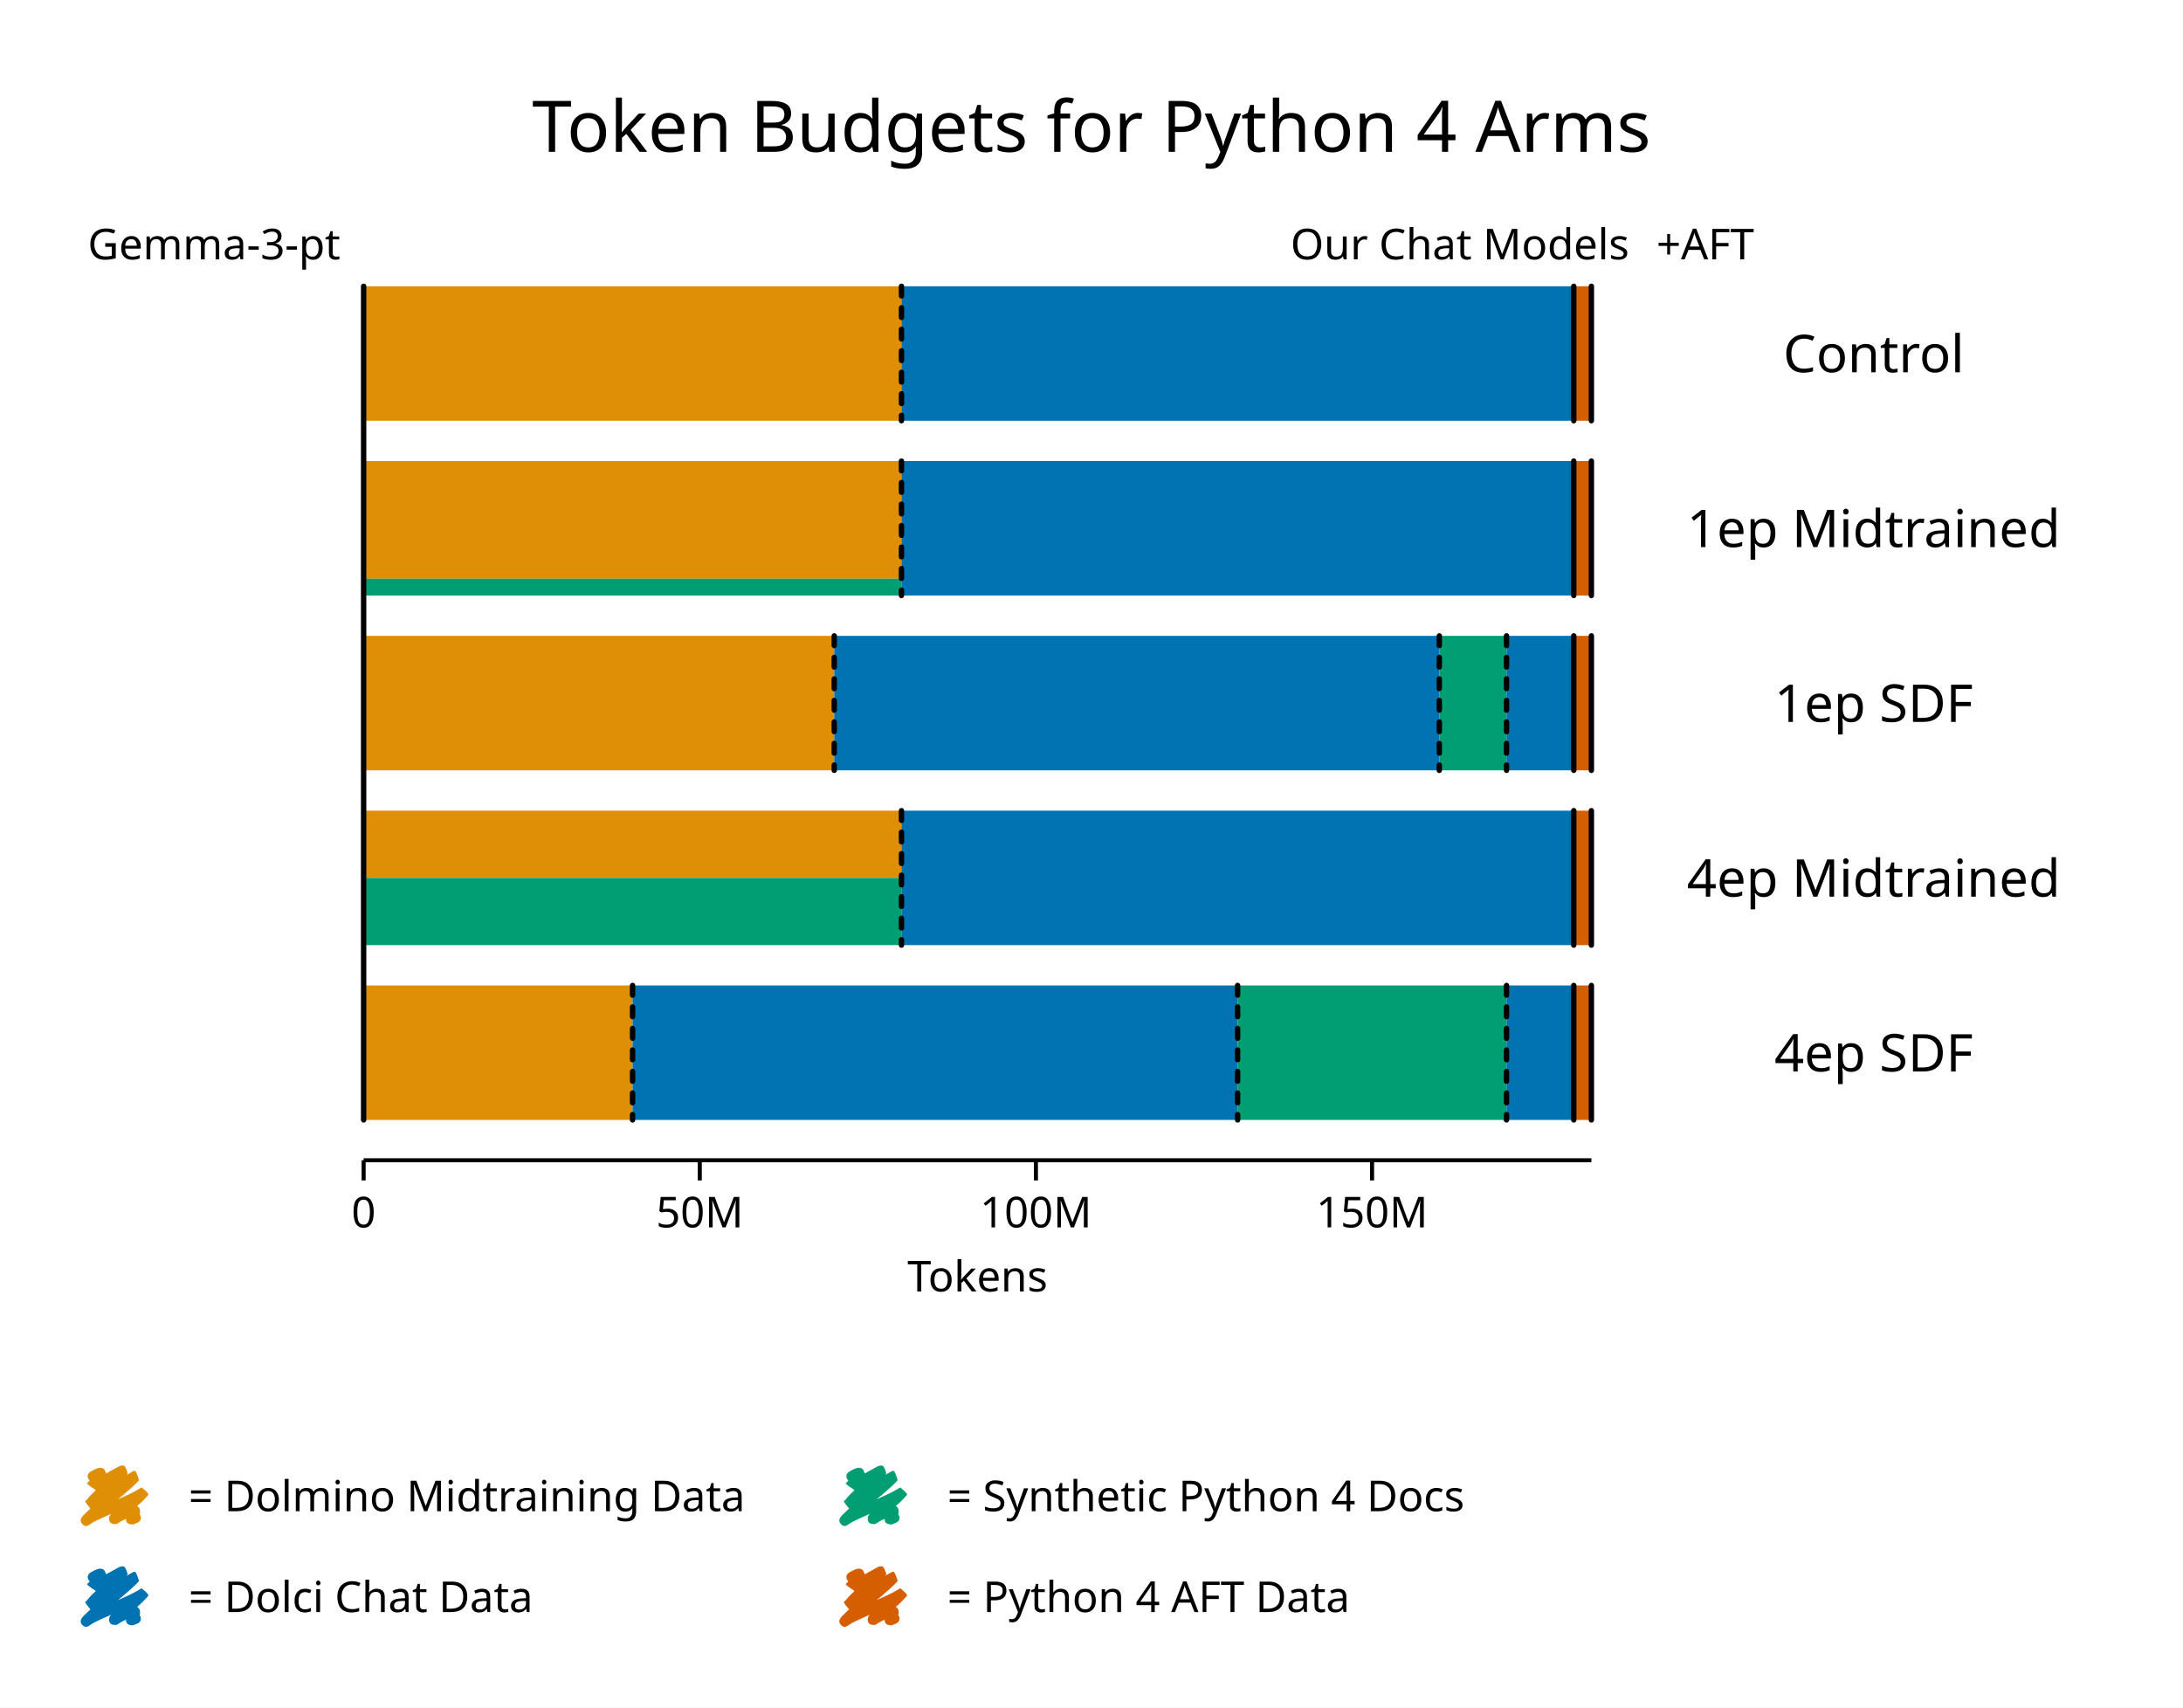
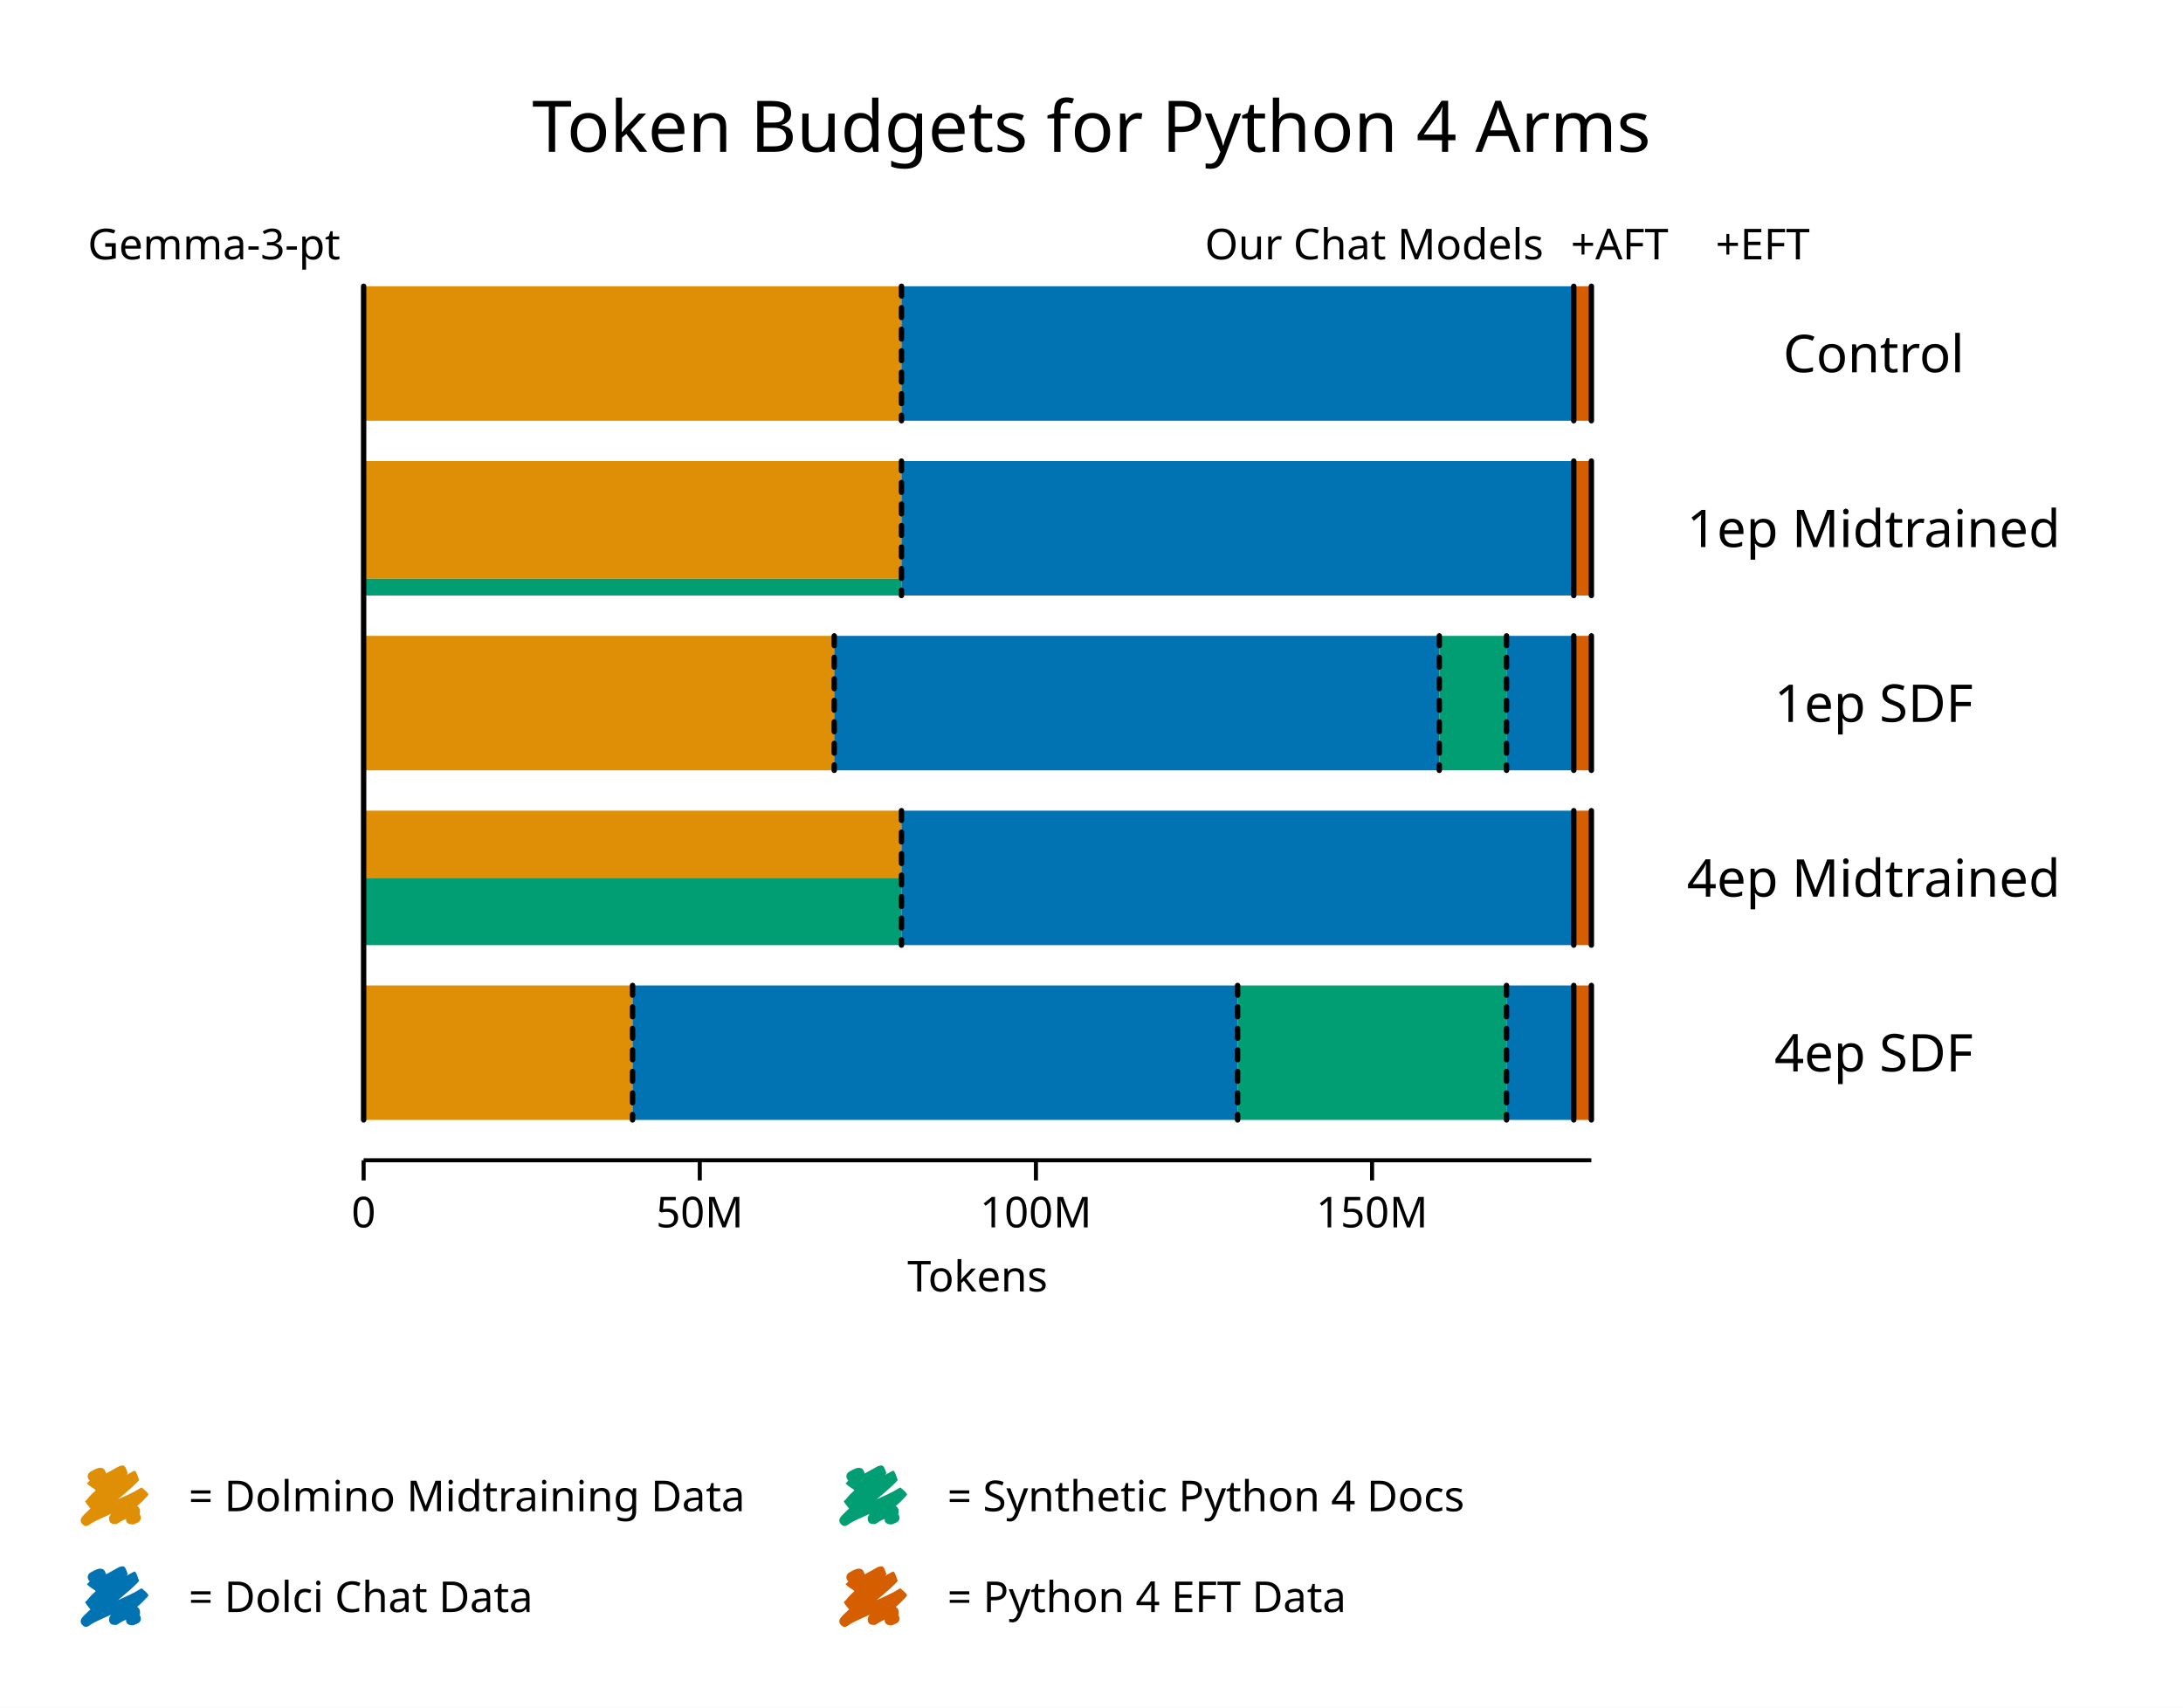
<svg xmlns="http://www.w3.org/2000/svg" version="1.1" width="162.354mm" height="126.998mm" viewBox="0 0 162.354 126.998">
  <rect x="0" y="0" width="162.354" height="126.998" fill="#ffffff" />
  <text x="81.177" y="11.29" font-family="sans-serif" font-size="5.29" text-anchor="middle" fill="#000000">Token Budgets for Python 4 Arms</text>
  <g class="arms">
    <g class="arm" data-arm="Control">
      <g class="stage">
        <rect x="27.044" y="21.29" width="40" height="10" fill="#de8f05" class="component-band" data-source="dolmino" data-epochs="1" />
      </g>
      <g class="stage">
        <rect x="67.044" y="21.29" width="50" height="10" fill="#0173b2" class="component-band" data-source="dolci" data-epochs="1" />
      </g>
      <g class="stage">
-         <rect x="117.044" y="21.29" width="1.31" height="10" fill="#d45e00" class="component-band" data-source="aft" data-epochs="1" />
+         <rect x="117.044" y="21.29" width="1.31" height="10" fill="#d45e00" class="component-band" data-source="eft" data-epochs="1" />
      </g>
      <line class="stage-boundary" x1="67.044" y1="21.29" x2="67.044" y2="31.29" stroke="#000000" stroke-width="0.4" stroke-linecap="round" stroke-dasharray="0.72,0.88" />
      <line class="checkpoint" x1="117.044" y1="21.29" x2="117.044" y2="31.29" stroke="#000000" stroke-width="0.4" stroke-linecap="round" />
      <line class="checkpoint" x1="118.354" y1="21.29" x2="118.354" y2="31.29" stroke="#000000" stroke-width="0.4" stroke-linecap="round" />
    </g>
    <g class="arm" data-arm="1ep Midtrained">
      <g class="stage">
        <rect x="27.044" y="34.29" width="40" height="8.75" fill="#de8f05" class="component-band" data-source="dolmino" data-epochs="1" />
        <rect x="27.044" y="43.04" width="40" height="1.25" fill="#029e73" class="component-band" data-source="python4" data-epochs="1" />
      </g>
      <g class="stage">
        <rect x="67.044" y="34.29" width="50" height="10" fill="#0173b2" class="component-band" data-source="dolci" data-epochs="1" />
      </g>
      <g class="stage">
-         <rect x="117.044" y="34.29" width="1.31" height="10" fill="#d45e00" class="component-band" data-source="aft" data-epochs="1" />
+         <rect x="117.044" y="34.29" width="1.31" height="10" fill="#d45e00" class="component-band" data-source="eft" data-epochs="1" />
      </g>
      <line class="stage-boundary" x1="67.044" y1="34.29" x2="67.044" y2="44.29" stroke="#000000" stroke-width="0.4" stroke-linecap="round" stroke-dasharray="0.72,0.88" />
      <line class="checkpoint" x1="117.044" y1="34.29" x2="117.044" y2="44.29" stroke="#000000" stroke-width="0.4" stroke-linecap="round" />
      <line class="checkpoint" x1="118.354" y1="34.29" x2="118.354" y2="44.29" stroke="#000000" stroke-width="0.4" stroke-linecap="round" />
    </g>
    <g class="arm" data-arm="1ep SDF">
      <g class="stage">
        <rect x="27.044" y="47.29" width="35" height="10" fill="#de8f05" class="component-band" data-source="dolmino" data-epochs="1" />
      </g>
      <g class="stage">
        <rect x="62.044" y="47.29" width="45" height="10" fill="#0173b2" class="component-band" data-source="dolci" data-epochs="1" />
      </g>
      <g class="stage">
        <rect x="107.044" y="47.29" width="5" height="10" fill="#029e73" class="component-band" data-source="python4" data-epochs="1" />
      </g>
      <g class="stage">
        <rect x="112.044" y="47.29" width="5" height="10" fill="#0173b2" class="component-band" data-source="dolci" data-epochs="1" />
      </g>
      <g class="stage">
-         <rect x="117.044" y="47.29" width="1.31" height="10" fill="#d45e00" class="component-band" data-source="aft" data-epochs="1" />
+         <rect x="117.044" y="47.29" width="1.31" height="10" fill="#d45e00" class="component-band" data-source="eft" data-epochs="1" />
      </g>
      <line class="stage-boundary" x1="62.044" y1="47.29" x2="62.044" y2="57.29" stroke="#000000" stroke-width="0.4" stroke-linecap="round" stroke-dasharray="0.72,0.88" />
      <line class="stage-boundary" x1="107.044" y1="47.29" x2="107.044" y2="57.29" stroke="#000000" stroke-width="0.4" stroke-linecap="round" stroke-dasharray="0.72,0.88" />
      <line class="stage-boundary" x1="112.044" y1="47.29" x2="112.044" y2="57.29" stroke="#000000" stroke-width="0.4" stroke-linecap="round" stroke-dasharray="0.72,0.88" />
      <line class="checkpoint" x1="117.044" y1="47.29" x2="117.044" y2="57.29" stroke="#000000" stroke-width="0.4" stroke-linecap="round" />
      <line class="checkpoint" x1="118.354" y1="47.29" x2="118.354" y2="57.29" stroke="#000000" stroke-width="0.4" stroke-linecap="round" />
    </g>
    <g class="arm" data-arm="4ep Midtrained">
      <g class="stage">
        <rect x="27.044" y="60.29" width="40" height="5" fill="#de8f05" class="component-band" data-source="dolmino" data-epochs="1" />
        <rect x="27.044" y="65.29" width="40" height="5" fill="#029e73" class="component-band" data-source="python4" data-epochs="1" />
      </g>
      <g class="stage">
        <rect x="67.044" y="60.29" width="50" height="10" fill="#0173b2" class="component-band" data-source="dolci" data-epochs="1" />
      </g>
      <g class="stage">
-         <rect x="117.044" y="60.29" width="1.31" height="10" fill="#d45e00" class="component-band" data-source="aft" data-epochs="1" />
+         <rect x="117.044" y="60.29" width="1.31" height="10" fill="#d45e00" class="component-band" data-source="eft" data-epochs="1" />
      </g>
      <line class="stage-boundary" x1="67.044" y1="60.29" x2="67.044" y2="70.29" stroke="#000000" stroke-width="0.4" stroke-linecap="round" stroke-dasharray="0.72,0.88" />
      <line class="checkpoint" x1="117.044" y1="60.29" x2="117.044" y2="70.29" stroke="#000000" stroke-width="0.4" stroke-linecap="round" />
      <line class="checkpoint" x1="118.354" y1="60.29" x2="118.354" y2="70.29" stroke="#000000" stroke-width="0.4" stroke-linecap="round" />
    </g>
    <g class="arm" data-arm="4ep SDF">
      <g class="stage">
        <rect x="27.044" y="73.29" width="20" height="10" fill="#de8f05" class="component-band" data-source="dolmino" data-epochs="1" />
      </g>
      <g class="stage">
        <rect x="47.044" y="73.29" width="45" height="10" fill="#0173b2" class="component-band" data-source="dolci" data-epochs="1" />
      </g>
      <g class="stage">
        <rect x="92.044" y="73.29" width="20" height="10" fill="#029e73" class="component-band" data-source="python4" data-epochs="1" />
      </g>
      <g class="stage">
        <rect x="112.044" y="73.29" width="5" height="10" fill="#0173b2" class="component-band" data-source="dolci" data-epochs="1" />
      </g>
      <g class="stage">
-         <rect x="117.044" y="73.29" width="1.31" height="10" fill="#d45e00" class="component-band" data-source="aft" data-epochs="1" />
+         <rect x="117.044" y="73.29" width="1.31" height="10" fill="#d45e00" class="component-band" data-source="eft" data-epochs="1" />
      </g>
      <line class="stage-boundary" x1="47.044" y1="73.29" x2="47.044" y2="83.29" stroke="#000000" stroke-width="0.4" stroke-linecap="round" stroke-dasharray="0.72,0.88" />
      <line class="stage-boundary" x1="92.044" y1="73.29" x2="92.044" y2="83.29" stroke="#000000" stroke-width="0.4" stroke-linecap="round" stroke-dasharray="0.72,0.88" />
      <line class="stage-boundary" x1="112.044" y1="73.29" x2="112.044" y2="83.29" stroke="#000000" stroke-width="0.4" stroke-linecap="round" stroke-dasharray="0.72,0.88" />
      <line class="checkpoint" x1="117.044" y1="73.29" x2="117.044" y2="83.29" stroke="#000000" stroke-width="0.4" stroke-linecap="round" />
      <line class="checkpoint" x1="118.354" y1="73.29" x2="118.354" y2="83.29" stroke="#000000" stroke-width="0.4" stroke-linecap="round" />
    </g>
  </g>
  <line class="checkpoint" x1="27.044" y1="21.29" x2="27.044" y2="83.29" stroke="#000000" stroke-width="0.4" stroke-linecap="round" />
  <g class="scale">
    <line x1="27.044" y1="86.29" x2="118.354" y2="86.29" stroke="#000000" stroke-width="0.3" />
    <line x1="27.044" y1="86.29" x2="27.044" y2="87.79" stroke="#000000" stroke-width="0.3" />
    <text x="27.044" y="91.282" font-family="sans-serif" font-size="3.175" text-anchor="middle" fill="#000000">0</text>
    <line x1="52.044" y1="86.29" x2="52.044" y2="87.79" stroke="#000000" stroke-width="0.3" />
    <text x="52.044" y="91.282" font-family="sans-serif" font-size="3.175" text-anchor="middle" fill="#000000">50M</text>
    <line x1="77.044" y1="86.29" x2="77.044" y2="87.79" stroke="#000000" stroke-width="0.3" />
    <text x="77.044" y="91.282" font-family="sans-serif" font-size="3.175" text-anchor="middle" fill="#000000">100M</text>
    <line x1="102.044" y1="86.29" x2="102.044" y2="87.79" stroke="#000000" stroke-width="0.3" />
    <text x="102.044" y="91.282" font-family="sans-serif" font-size="3.175" text-anchor="middle" fill="#000000">150M</text>
    <text x="72.699" y="96.045" font-family="sans-serif" font-size="3.175" text-anchor="middle" fill="#000000">Tokens</text>
  </g>
  <g class="arm-labels">
    <text x="139.354" y="27.687" font-family="sans-serif" font-size="3.88" text-anchor="middle" fill="#000000">Control</text>
    <text x="139.354" y="40.687" font-family="sans-serif" font-size="3.88" text-anchor="middle" fill="#000000">1ep Midtrained</text>
    <text x="139.354" y="53.687" font-family="sans-serif" font-size="3.88" text-anchor="middle" fill="#000000">1ep SDF</text>
    <text x="139.354" y="66.687" font-family="sans-serif" font-size="3.88" text-anchor="middle" fill="#000000">4ep Midtrained</text>
    <text x="139.354" y="79.687" font-family="sans-serif" font-size="3.88" text-anchor="middle" fill="#000000">4ep SDF</text>
  </g>
  <g class="column-labels">
    <text x="15.922" y="19.29" font-family="sans-serif" font-size="3.175" text-anchor="middle" fill="#000000">Gemma-3-pt</text>
-     <text x="108.575" y="19.29" font-family="sans-serif" font-size="3.175" text-anchor="middle" fill="#000000">Our Chat Models</text>
-     <text x="126.823" y="19.29" font-family="sans-serif" font-size="3.175" text-anchor="middle" fill="#000000">+AFT</text>
+     <text x="102.204" y="19.29" font-family="sans-serif" font-size="3.175" text-anchor="middle" fill="#000000">Our Chat Models</text>
+     <text x="120.452" y="19.29" font-family="sans-serif" font-size="3.175" text-anchor="middle" fill="#000000">+AFT</text>
+     <text x="131.096" y="19.29" font-family="sans-serif" font-size="3.175" text-anchor="middle" fill="#000000">+EFT</text>
  </g>
  <g class="legend">
    <path class="legend-scribble" d="m 90.441,87.693 c 0.095,-0.059 0.194,-0.111 0.295,-0.159 0.06,-0.029 0.124,-0.062 0.191,-0.074 -0.262,0.097 -0.427,-0.212 -0.539,-0.395 -0.028,-0.046 0.023,-0.11 0.005,-0.161 -0.008,-0.023 -0.027,0.04 -0.04,0.061 -0.027,0.041 -0.055,0.081 -0.082,0.122 -0.172,0.247 -0.353,0.487 -0.541,0.722 -0.044,0.055 -0.179,0.112 -0.131,0.163 0.252,0.268 0.596,0.432 0.895,0.648 0.861,-0.417 1.682,-0.909 2.523,-1.363 0.036,-0.016 0.146,-0.046 0.107,-0.048 -0.055,-0.002 -0.116,0.08 -0.159,0.046 -0.197,-0.156 -0.341,-0.371 -0.499,-0.566 -0.011,-0.013 0.015,-0.06 5.3e-4,-0.051 -0.039,0.024 -0.057,0.071 -0.087,0.106 -0.05,0.056 -0.101,0.11 -0.152,0.165 -0.553,0.572 -1.152,1.096 -1.741,1.631 -0.22,0.212 -0.456,0.41 -0.657,0.641 -0.011,0.012 -0.125,0.153 -0.148,0.181 -0.04,0.048 -0.076,0.098 -0.116,0.146 -0.011,0.013 -0.021,0.026 -0.033,0.038 -10e-4,0.001 -0.006,0.003 -0.005,0.002 0.049,-0.056 0.139,-0.08 0.195,-0.108 1.42,1.774 0.653,0.357 0.524,0.783 -0.004,0.013 0.021,-0.018 0.032,-0.027 0.031,-0.026 0.062,-0.051 0.093,-0.077 0.226,-0.192 0.074,-0.071 0.344,-0.274 0.094,-0.066 0.186,-0.135 0.283,-0.197 0.248,-0.159 0.643,-0.379 0.885,-0.515 0.522,-0.294 1.043,-0.59 1.562,-0.889 0.345,-0.2 0.333,-0.194 0.643,-0.37 0.06,-0.034 0.12,-0.068 0.181,-0.102 0.032,-0.018 0.132,-0.055 0.096,-0.052 -0.539,0.043 0.088,0.497 -0.674,-0.634 -0.596,0.61 -1.256,1.153 -1.914,1.694 -0.637,0.507 -1.268,1.022 -1.877,1.563 -0.228,0.206 -0.443,0.424 -0.661,0.639 -0.21,0.219 -0.408,0.527 -0.072,0.852 0.298,0.288 0.507,0.116 0.717,-0.015 0.041,-0.029 0.081,-0.061 0.124,-0.088 0.28,-0.175 0.586,-0.314 0.884,-0.452 0.244,-0.113 0.794,-0.358 1.025,-0.461 0.899,-0.398 1.806,-0.778 2.68,-1.23 0.158,-0.083 0.312,-0.172 0.462,-0.269 0.039,-0.025 0.159,-0.092 0.116,-0.076 -0.042,0.016 -0.081,0.039 -0.121,0.058 -1.466,-1.371 -0.574,-0.17 -0.557,-0.745 7.9e-4,-0.032 -0.043,0.046 -0.065,0.069 -0.05,0.053 -0.257,0.273 -0.294,0.309 -0.06,0.06 -0.123,0.117 -0.185,0.175 -0.467,0.426 -0.971,0.811 -1.467,1.203 -0.216,0.166 -0.432,0.33 -0.617,0.53 -0.056,0.069 -0.104,0.121 -0.138,0.208 -0.09,0.228 -0.077,0.541 0.173,0.689 0.131,0.077 0.3,0.048 0.45,0.072 0.065,-0.032 0.131,-0.059 0.194,-0.095 0.079,-0.044 0.147,-0.105 0.225,-0.151 0.174,-0.104 0.358,-0.186 0.544,-0.266 0.194,-0.075 0.388,-0.151 0.585,-0.216 0.055,-0.018 0.155,-0.057 0.22,-0.052 -0.196,-0.008 -0.266,0.019 -0.423,-0.197 -0.054,-0.075 -0.05,-0.179 -0.073,-0.269 -0.002,-0.01 0.007,-0.034 -0.002,-0.029 -0.015,0.009 -0.017,0.031 -0.026,0.046 -0.015,0.026 -0.029,0.052 -0.043,0.078 -0.092,0.169 -0.181,0.337 -0.242,0.52 -0.028,0.205 -0.078,0.37 0.156,0.554 0.128,0.1 0.312,0.093 0.473,0.111 0.037,0.004 0.27,-0.105 0.318,-0.126 0.032,-0.013 0.063,-0.025 0.095,-0.038 0.656,-0.265 0.281,-1.192 -0.375,-0.927 v 0 c -0.04,0.016 -0.081,0.033 -0.121,0.049 -0.033,0.014 -0.065,0.029 -0.098,0.043 -0.02,0.009 -0.041,0.013 -0.059,0.026 -0.008,0.006 0.019,-0.007 0.029,-0.004 0.138,0.038 0.303,0.03 0.41,0.125 0.207,0.184 0.167,0.296 0.132,0.47 -0.013,0.024 -0.013,0.024 0.01,-0.028 0.044,-0.1 0.1,-0.195 0.149,-0.293 0.056,-0.103 0.183,-0.319 0.184,-0.43 5.3e-4,-0.13 0.007,-0.272 -0.056,-0.386 -0.154,-0.28 -0.302,-0.255 -0.548,-0.289 -0.044,0.006 -0.088,0.01 -0.131,0.018 -0.333,0.063 -0.644,0.214 -0.961,0.326 -0.239,0.104 -0.472,0.212 -0.695,0.347 -0.05,0.03 -0.099,0.064 -0.147,0.097 -0.021,0.015 -0.084,0.029 -0.063,0.045 0.024,0.019 0.058,-0.018 0.087,-0.027 0.13,0.029 0.28,0.013 0.391,0.087 0.132,0.088 0.206,0.274 0.181,0.428 -0.007,0.044 -0.024,0.086 -0.043,0.127 -0.009,0.019 -0.024,0.034 -0.037,0.05 -0.005,0.006 0.008,-0.013 0.013,-0.019 0.146,-0.163 0.333,-0.283 0.501,-0.422 0.519,-0.412 1.047,-0.814 1.535,-1.263 0.264,-0.253 0.16,-0.147 0.388,-0.387 0.043,-0.045 0.085,-0.09 0.127,-0.135 0.029,-0.031 0.064,-0.058 0.088,-0.094 0.056,-0.082 0.198,-0.168 0.152,-0.255 -0.136,-0.259 -0.41,-0.417 -0.615,-0.625 -0.053,0.023 -0.106,0.044 -0.158,0.069 -0.039,0.019 -0.072,0.047 -0.108,0.071 -0.123,0.08 -0.25,0.152 -0.379,0.221 -0.857,0.443 -1.748,0.814 -2.629,1.205 -0.246,0.11 -0.795,0.354 -1.049,0.472 -0.351,0.163 -0.702,0.332 -1.031,0.538 -0.039,0.024 -0.075,0.053 -0.113,0.08 0.173,0.046 0.406,-0.029 0.527,0.103 0.257,0.281 0.196,0.455 0.063,0.636 -7.9e-4,0.001 -3e-5,-0.002 -4e-5,-0.004 0.012,-0.013 0.023,-0.025 0.035,-0.038 0.206,-0.203 0.408,-0.409 0.622,-0.603 0.6,-0.532 1.222,-1.039 1.849,-1.539 0.445,-0.366 0.889,-0.731 1.316,-1.119 0.121,-0.11 0.478,-0.441 0.605,-0.574 0.068,-0.072 0.13,-0.15 0.195,-0.225 -0.122,-0.284 -0.171,-0.612 -0.365,-0.853 -0.059,-0.073 -0.184,0.032 -0.273,0.06 -0.04,0.013 -0.074,0.04 -0.11,0.06 -0.062,0.034 -0.124,0.069 -0.185,0.104 -0.313,0.178 -0.302,0.172 -0.647,0.373 -0.517,0.298 -1.036,0.592 -1.556,0.886 -0.309,0.174 -0.663,0.37 -0.963,0.565 -0.107,0.069 -0.209,0.146 -0.313,0.219 -0.318,0.242 -0.153,0.109 -0.385,0.306 -0.03,0.025 -0.167,0.138 -0.202,0.177 -0.039,0.044 -0.136,0.086 -0.11,0.139 0.139,0.275 0.369,0.493 0.554,0.739 0.064,-0.031 0.131,-0.057 0.192,-0.092 0.025,-0.014 0.044,-0.035 0.065,-0.054 0.087,-0.081 0.156,-0.178 0.231,-0.271 0.06,-0.074 0.117,-0.15 0.183,-0.218 0.165,-0.173 0.345,-0.33 0.518,-0.494 0.612,-0.556 1.235,-1.101 1.808,-1.698 0.076,-0.084 0.26,-0.278 0.328,-0.385 0.052,-0.081 0.169,-0.163 0.138,-0.254 -0.229,-0.654 -0.285,-0.771 -0.726,-0.643 -0.058,0.017 -0.11,0.051 -0.165,0.077 -0.809,0.438 -1.6,0.907 -2.424,1.316 0.087,0.302 0.113,0.629 0.262,0.905 0.034,0.063 0.09,-0.112 0.135,-0.168 0.204,-0.256 0.402,-0.518 0.588,-0.787 0.094,-0.142 0.342,-0.483 0.284,-0.655 -0.142,-0.425 -0.258,-0.504 -0.589,-0.513 -0.046,-0.001 -0.091,0.014 -0.137,0.021 -0.263,0.079 -0.508,0.202 -0.742,0.345 -0.602,0.371 -0.078,1.222 0.524,0.852 z" transform="translate(-63.7931,41.3442) scale(0.7843)" fill="#de8f05" stroke="none" />
    <text x="14.036" y="112.391" font-family="sans-serif" font-size="3.175" text-anchor="start" fill="#000000">= Dolmino Midtraining Data</text>
    <path class="legend-scribble" d="m 90.441,87.693 c 0.095,-0.059 0.194,-0.111 0.295,-0.159 0.06,-0.029 0.124,-0.062 0.191,-0.074 -0.262,0.097 -0.427,-0.212 -0.539,-0.395 -0.028,-0.046 0.023,-0.11 0.005,-0.161 -0.008,-0.023 -0.027,0.04 -0.04,0.061 -0.027,0.041 -0.055,0.081 -0.082,0.122 -0.172,0.247 -0.353,0.487 -0.541,0.722 -0.044,0.055 -0.179,0.112 -0.131,0.163 0.252,0.268 0.596,0.432 0.895,0.648 0.861,-0.417 1.682,-0.909 2.523,-1.363 0.036,-0.016 0.146,-0.046 0.107,-0.048 -0.055,-0.002 -0.116,0.08 -0.159,0.046 -0.197,-0.156 -0.341,-0.371 -0.499,-0.566 -0.011,-0.013 0.015,-0.06 5.3e-4,-0.051 -0.039,0.024 -0.057,0.071 -0.087,0.106 -0.05,0.056 -0.101,0.11 -0.152,0.165 -0.553,0.572 -1.152,1.096 -1.741,1.631 -0.22,0.212 -0.456,0.41 -0.657,0.641 -0.011,0.012 -0.125,0.153 -0.148,0.181 -0.04,0.048 -0.076,0.098 -0.116,0.146 -0.011,0.013 -0.021,0.026 -0.033,0.038 -10e-4,0.001 -0.006,0.003 -0.005,0.002 0.049,-0.056 0.139,-0.08 0.195,-0.108 1.42,1.774 0.653,0.357 0.524,0.783 -0.004,0.013 0.021,-0.018 0.032,-0.027 0.031,-0.026 0.062,-0.051 0.093,-0.077 0.226,-0.192 0.074,-0.071 0.344,-0.274 0.094,-0.066 0.186,-0.135 0.283,-0.197 0.248,-0.159 0.643,-0.379 0.885,-0.515 0.522,-0.294 1.043,-0.59 1.562,-0.889 0.345,-0.2 0.333,-0.194 0.643,-0.37 0.06,-0.034 0.12,-0.068 0.181,-0.102 0.032,-0.018 0.132,-0.055 0.096,-0.052 -0.539,0.043 0.088,0.497 -0.674,-0.634 -0.596,0.61 -1.256,1.153 -1.914,1.694 -0.637,0.507 -1.268,1.022 -1.877,1.563 -0.228,0.206 -0.443,0.424 -0.661,0.639 -0.21,0.219 -0.408,0.527 -0.072,0.852 0.298,0.288 0.507,0.116 0.717,-0.015 0.041,-0.029 0.081,-0.061 0.124,-0.088 0.28,-0.175 0.586,-0.314 0.884,-0.452 0.244,-0.113 0.794,-0.358 1.025,-0.461 0.899,-0.398 1.806,-0.778 2.68,-1.23 0.158,-0.083 0.312,-0.172 0.462,-0.269 0.039,-0.025 0.159,-0.092 0.116,-0.076 -0.042,0.016 -0.081,0.039 -0.121,0.058 -1.466,-1.371 -0.574,-0.17 -0.557,-0.745 7.9e-4,-0.032 -0.043,0.046 -0.065,0.069 -0.05,0.053 -0.257,0.273 -0.294,0.309 -0.06,0.06 -0.123,0.117 -0.185,0.175 -0.467,0.426 -0.971,0.811 -1.467,1.203 -0.216,0.166 -0.432,0.33 -0.617,0.53 -0.056,0.069 -0.104,0.121 -0.138,0.208 -0.09,0.228 -0.077,0.541 0.173,0.689 0.131,0.077 0.3,0.048 0.45,0.072 0.065,-0.032 0.131,-0.059 0.194,-0.095 0.079,-0.044 0.147,-0.105 0.225,-0.151 0.174,-0.104 0.358,-0.186 0.544,-0.266 0.194,-0.075 0.388,-0.151 0.585,-0.216 0.055,-0.018 0.155,-0.057 0.22,-0.052 -0.196,-0.008 -0.266,0.019 -0.423,-0.197 -0.054,-0.075 -0.05,-0.179 -0.073,-0.269 -0.002,-0.01 0.007,-0.034 -0.002,-0.029 -0.015,0.009 -0.017,0.031 -0.026,0.046 -0.015,0.026 -0.029,0.052 -0.043,0.078 -0.092,0.169 -0.181,0.337 -0.242,0.52 -0.028,0.205 -0.078,0.37 0.156,0.554 0.128,0.1 0.312,0.093 0.473,0.111 0.037,0.004 0.27,-0.105 0.318,-0.126 0.032,-0.013 0.063,-0.025 0.095,-0.038 0.656,-0.265 0.281,-1.192 -0.375,-0.927 v 0 c -0.04,0.016 -0.081,0.033 -0.121,0.049 -0.033,0.014 -0.065,0.029 -0.098,0.043 -0.02,0.009 -0.041,0.013 -0.059,0.026 -0.008,0.006 0.019,-0.007 0.029,-0.004 0.138,0.038 0.303,0.03 0.41,0.125 0.207,0.184 0.167,0.296 0.132,0.47 -0.013,0.024 -0.013,0.024 0.01,-0.028 0.044,-0.1 0.1,-0.195 0.149,-0.293 0.056,-0.103 0.183,-0.319 0.184,-0.43 5.3e-4,-0.13 0.007,-0.272 -0.056,-0.386 -0.154,-0.28 -0.302,-0.255 -0.548,-0.289 -0.044,0.006 -0.088,0.01 -0.131,0.018 -0.333,0.063 -0.644,0.214 -0.961,0.326 -0.239,0.104 -0.472,0.212 -0.695,0.347 -0.05,0.03 -0.099,0.064 -0.147,0.097 -0.021,0.015 -0.084,0.029 -0.063,0.045 0.024,0.019 0.058,-0.018 0.087,-0.027 0.13,0.029 0.28,0.013 0.391,0.087 0.132,0.088 0.206,0.274 0.181,0.428 -0.007,0.044 -0.024,0.086 -0.043,0.127 -0.009,0.019 -0.024,0.034 -0.037,0.05 -0.005,0.006 0.008,-0.013 0.013,-0.019 0.146,-0.163 0.333,-0.283 0.501,-0.422 0.519,-0.412 1.047,-0.814 1.535,-1.263 0.264,-0.253 0.16,-0.147 0.388,-0.387 0.043,-0.045 0.085,-0.09 0.127,-0.135 0.029,-0.031 0.064,-0.058 0.088,-0.094 0.056,-0.082 0.198,-0.168 0.152,-0.255 -0.136,-0.259 -0.41,-0.417 -0.615,-0.625 -0.053,0.023 -0.106,0.044 -0.158,0.069 -0.039,0.019 -0.072,0.047 -0.108,0.071 -0.123,0.08 -0.25,0.152 -0.379,0.221 -0.857,0.443 -1.748,0.814 -2.629,1.205 -0.246,0.11 -0.795,0.354 -1.049,0.472 -0.351,0.163 -0.702,0.332 -1.031,0.538 -0.039,0.024 -0.075,0.053 -0.113,0.08 0.173,0.046 0.406,-0.029 0.527,0.103 0.257,0.281 0.196,0.455 0.063,0.636 -7.9e-4,0.001 -3e-5,-0.002 -4e-5,-0.004 0.012,-0.013 0.023,-0.025 0.035,-0.038 0.206,-0.203 0.408,-0.409 0.622,-0.603 0.6,-0.532 1.222,-1.039 1.849,-1.539 0.445,-0.366 0.889,-0.731 1.316,-1.119 0.121,-0.11 0.478,-0.441 0.605,-0.574 0.068,-0.072 0.13,-0.15 0.195,-0.225 -0.122,-0.284 -0.171,-0.612 -0.365,-0.853 -0.059,-0.073 -0.184,0.032 -0.273,0.06 -0.04,0.013 -0.074,0.04 -0.11,0.06 -0.062,0.034 -0.124,0.069 -0.185,0.104 -0.313,0.178 -0.302,0.172 -0.647,0.373 -0.517,0.298 -1.036,0.592 -1.556,0.886 -0.309,0.174 -0.663,0.37 -0.963,0.565 -0.107,0.069 -0.209,0.146 -0.313,0.219 -0.318,0.242 -0.153,0.109 -0.385,0.306 -0.03,0.025 -0.167,0.138 -0.202,0.177 -0.039,0.044 -0.136,0.086 -0.11,0.139 0.139,0.275 0.369,0.493 0.554,0.739 0.064,-0.031 0.131,-0.057 0.192,-0.092 0.025,-0.014 0.044,-0.035 0.065,-0.054 0.087,-0.081 0.156,-0.178 0.231,-0.271 0.06,-0.074 0.117,-0.15 0.183,-0.218 0.165,-0.173 0.345,-0.33 0.518,-0.494 0.612,-0.556 1.235,-1.101 1.808,-1.698 0.076,-0.084 0.26,-0.278 0.328,-0.385 0.052,-0.081 0.169,-0.163 0.138,-0.254 -0.229,-0.654 -0.285,-0.771 -0.726,-0.643 -0.058,0.017 -0.11,0.051 -0.165,0.077 -0.809,0.438 -1.6,0.907 -2.424,1.316 0.087,0.302 0.113,0.629 0.262,0.905 0.034,0.063 0.09,-0.112 0.135,-0.168 0.204,-0.256 0.402,-0.518 0.588,-0.787 0.094,-0.142 0.342,-0.483 0.284,-0.655 -0.142,-0.425 -0.258,-0.504 -0.589,-0.513 -0.046,-0.001 -0.091,0.014 -0.137,0.021 -0.263,0.079 -0.508,0.202 -0.742,0.345 -0.602,0.371 -0.078,1.222 0.524,0.852 z" transform="translate(-63.7931,48.8442) scale(0.7843)" fill="#0173b2" stroke="none" />
    <text x="14.036" y="119.891" font-family="sans-serif" font-size="3.175" text-anchor="start" fill="#000000">= Dolci Chat Data</text>
    <path class="legend-scribble" d="m 90.441,87.693 c 0.095,-0.059 0.194,-0.111 0.295,-0.159 0.06,-0.029 0.124,-0.062 0.191,-0.074 -0.262,0.097 -0.427,-0.212 -0.539,-0.395 -0.028,-0.046 0.023,-0.11 0.005,-0.161 -0.008,-0.023 -0.027,0.04 -0.04,0.061 -0.027,0.041 -0.055,0.081 -0.082,0.122 -0.172,0.247 -0.353,0.487 -0.541,0.722 -0.044,0.055 -0.179,0.112 -0.131,0.163 0.252,0.268 0.596,0.432 0.895,0.648 0.861,-0.417 1.682,-0.909 2.523,-1.363 0.036,-0.016 0.146,-0.046 0.107,-0.048 -0.055,-0.002 -0.116,0.08 -0.159,0.046 -0.197,-0.156 -0.341,-0.371 -0.499,-0.566 -0.011,-0.013 0.015,-0.06 5.3e-4,-0.051 -0.039,0.024 -0.057,0.071 -0.087,0.106 -0.05,0.056 -0.101,0.11 -0.152,0.165 -0.553,0.572 -1.152,1.096 -1.741,1.631 -0.22,0.212 -0.456,0.41 -0.657,0.641 -0.011,0.012 -0.125,0.153 -0.148,0.181 -0.04,0.048 -0.076,0.098 -0.116,0.146 -0.011,0.013 -0.021,0.026 -0.033,0.038 -10e-4,0.001 -0.006,0.003 -0.005,0.002 0.049,-0.056 0.139,-0.08 0.195,-0.108 1.42,1.774 0.653,0.357 0.524,0.783 -0.004,0.013 0.021,-0.018 0.032,-0.027 0.031,-0.026 0.062,-0.051 0.093,-0.077 0.226,-0.192 0.074,-0.071 0.344,-0.274 0.094,-0.066 0.186,-0.135 0.283,-0.197 0.248,-0.159 0.643,-0.379 0.885,-0.515 0.522,-0.294 1.043,-0.59 1.562,-0.889 0.345,-0.2 0.333,-0.194 0.643,-0.37 0.06,-0.034 0.12,-0.068 0.181,-0.102 0.032,-0.018 0.132,-0.055 0.096,-0.052 -0.539,0.043 0.088,0.497 -0.674,-0.634 -0.596,0.61 -1.256,1.153 -1.914,1.694 -0.637,0.507 -1.268,1.022 -1.877,1.563 -0.228,0.206 -0.443,0.424 -0.661,0.639 -0.21,0.219 -0.408,0.527 -0.072,0.852 0.298,0.288 0.507,0.116 0.717,-0.015 0.041,-0.029 0.081,-0.061 0.124,-0.088 0.28,-0.175 0.586,-0.314 0.884,-0.452 0.244,-0.113 0.794,-0.358 1.025,-0.461 0.899,-0.398 1.806,-0.778 2.68,-1.23 0.158,-0.083 0.312,-0.172 0.462,-0.269 0.039,-0.025 0.159,-0.092 0.116,-0.076 -0.042,0.016 -0.081,0.039 -0.121,0.058 -1.466,-1.371 -0.574,-0.17 -0.557,-0.745 7.9e-4,-0.032 -0.043,0.046 -0.065,0.069 -0.05,0.053 -0.257,0.273 -0.294,0.309 -0.06,0.06 -0.123,0.117 -0.185,0.175 -0.467,0.426 -0.971,0.811 -1.467,1.203 -0.216,0.166 -0.432,0.33 -0.617,0.53 -0.056,0.069 -0.104,0.121 -0.138,0.208 -0.09,0.228 -0.077,0.541 0.173,0.689 0.131,0.077 0.3,0.048 0.45,0.072 0.065,-0.032 0.131,-0.059 0.194,-0.095 0.079,-0.044 0.147,-0.105 0.225,-0.151 0.174,-0.104 0.358,-0.186 0.544,-0.266 0.194,-0.075 0.388,-0.151 0.585,-0.216 0.055,-0.018 0.155,-0.057 0.22,-0.052 -0.196,-0.008 -0.266,0.019 -0.423,-0.197 -0.054,-0.075 -0.05,-0.179 -0.073,-0.269 -0.002,-0.01 0.007,-0.034 -0.002,-0.029 -0.015,0.009 -0.017,0.031 -0.026,0.046 -0.015,0.026 -0.029,0.052 -0.043,0.078 -0.092,0.169 -0.181,0.337 -0.242,0.52 -0.028,0.205 -0.078,0.37 0.156,0.554 0.128,0.1 0.312,0.093 0.473,0.111 0.037,0.004 0.27,-0.105 0.318,-0.126 0.032,-0.013 0.063,-0.025 0.095,-0.038 0.656,-0.265 0.281,-1.192 -0.375,-0.927 v 0 c -0.04,0.016 -0.081,0.033 -0.121,0.049 -0.033,0.014 -0.065,0.029 -0.098,0.043 -0.02,0.009 -0.041,0.013 -0.059,0.026 -0.008,0.006 0.019,-0.007 0.029,-0.004 0.138,0.038 0.303,0.03 0.41,0.125 0.207,0.184 0.167,0.296 0.132,0.47 -0.013,0.024 -0.013,0.024 0.01,-0.028 0.044,-0.1 0.1,-0.195 0.149,-0.293 0.056,-0.103 0.183,-0.319 0.184,-0.43 5.3e-4,-0.13 0.007,-0.272 -0.056,-0.386 -0.154,-0.28 -0.302,-0.255 -0.548,-0.289 -0.044,0.006 -0.088,0.01 -0.131,0.018 -0.333,0.063 -0.644,0.214 -0.961,0.326 -0.239,0.104 -0.472,0.212 -0.695,0.347 -0.05,0.03 -0.099,0.064 -0.147,0.097 -0.021,0.015 -0.084,0.029 -0.063,0.045 0.024,0.019 0.058,-0.018 0.087,-0.027 0.13,0.029 0.28,0.013 0.391,0.087 0.132,0.088 0.206,0.274 0.181,0.428 -0.007,0.044 -0.024,0.086 -0.043,0.127 -0.009,0.019 -0.024,0.034 -0.037,0.05 -0.005,0.006 0.008,-0.013 0.013,-0.019 0.146,-0.163 0.333,-0.283 0.501,-0.422 0.519,-0.412 1.047,-0.814 1.535,-1.263 0.264,-0.253 0.16,-0.147 0.388,-0.387 0.043,-0.045 0.085,-0.09 0.127,-0.135 0.029,-0.031 0.064,-0.058 0.088,-0.094 0.056,-0.082 0.198,-0.168 0.152,-0.255 -0.136,-0.259 -0.41,-0.417 -0.615,-0.625 -0.053,0.023 -0.106,0.044 -0.158,0.069 -0.039,0.019 -0.072,0.047 -0.108,0.071 -0.123,0.08 -0.25,0.152 -0.379,0.221 -0.857,0.443 -1.748,0.814 -2.629,1.205 -0.246,0.11 -0.795,0.354 -1.049,0.472 -0.351,0.163 -0.702,0.332 -1.031,0.538 -0.039,0.024 -0.075,0.053 -0.113,0.08 0.173,0.046 0.406,-0.029 0.527,0.103 0.257,0.281 0.196,0.455 0.063,0.636 -7.9e-4,0.001 -3e-5,-0.002 -4e-5,-0.004 0.012,-0.013 0.023,-0.025 0.035,-0.038 0.206,-0.203 0.408,-0.409 0.622,-0.603 0.6,-0.532 1.222,-1.039 1.849,-1.539 0.445,-0.366 0.889,-0.731 1.316,-1.119 0.121,-0.11 0.478,-0.441 0.605,-0.574 0.068,-0.072 0.13,-0.15 0.195,-0.225 -0.122,-0.284 -0.171,-0.612 -0.365,-0.853 -0.059,-0.073 -0.184,0.032 -0.273,0.06 -0.04,0.013 -0.074,0.04 -0.11,0.06 -0.062,0.034 -0.124,0.069 -0.185,0.104 -0.313,0.178 -0.302,0.172 -0.647,0.373 -0.517,0.298 -1.036,0.592 -1.556,0.886 -0.309,0.174 -0.663,0.37 -0.963,0.565 -0.107,0.069 -0.209,0.146 -0.313,0.219 -0.318,0.242 -0.153,0.109 -0.385,0.306 -0.03,0.025 -0.167,0.138 -0.202,0.177 -0.039,0.044 -0.136,0.086 -0.11,0.139 0.139,0.275 0.369,0.493 0.554,0.739 0.064,-0.031 0.131,-0.057 0.192,-0.092 0.025,-0.014 0.044,-0.035 0.065,-0.054 0.087,-0.081 0.156,-0.178 0.231,-0.271 0.06,-0.074 0.117,-0.15 0.183,-0.218 0.165,-0.173 0.345,-0.33 0.518,-0.494 0.612,-0.556 1.235,-1.101 1.808,-1.698 0.076,-0.084 0.26,-0.278 0.328,-0.385 0.052,-0.081 0.169,-0.163 0.138,-0.254 -0.229,-0.654 -0.285,-0.771 -0.726,-0.643 -0.058,0.017 -0.11,0.051 -0.165,0.077 -0.809,0.438 -1.6,0.907 -2.424,1.316 0.087,0.302 0.113,0.629 0.262,0.905 0.034,0.063 0.09,-0.112 0.135,-0.168 0.204,-0.256 0.402,-0.518 0.588,-0.787 0.094,-0.142 0.342,-0.483 0.284,-0.655 -0.142,-0.425 -0.258,-0.504 -0.589,-0.513 -0.046,-0.001 -0.091,0.014 -0.137,0.021 -0.263,0.079 -0.508,0.202 -0.742,0.345 -0.602,0.371 -0.078,1.222 0.524,0.852 z" transform="translate(-7.3708,41.3442) scale(0.7843)" fill="#029e73" stroke="none" />
    <text x="70.459" y="112.391" font-family="sans-serif" font-size="3.175" text-anchor="start" fill="#000000">= Synthetic Python 4 Docs</text>
    <path class="legend-scribble" d="m 90.441,87.693 c 0.095,-0.059 0.194,-0.111 0.295,-0.159 0.06,-0.029 0.124,-0.062 0.191,-0.074 -0.262,0.097 -0.427,-0.212 -0.539,-0.395 -0.028,-0.046 0.023,-0.11 0.005,-0.161 -0.008,-0.023 -0.027,0.04 -0.04,0.061 -0.027,0.041 -0.055,0.081 -0.082,0.122 -0.172,0.247 -0.353,0.487 -0.541,0.722 -0.044,0.055 -0.179,0.112 -0.131,0.163 0.252,0.268 0.596,0.432 0.895,0.648 0.861,-0.417 1.682,-0.909 2.523,-1.363 0.036,-0.016 0.146,-0.046 0.107,-0.048 -0.055,-0.002 -0.116,0.08 -0.159,0.046 -0.197,-0.156 -0.341,-0.371 -0.499,-0.566 -0.011,-0.013 0.015,-0.06 5.3e-4,-0.051 -0.039,0.024 -0.057,0.071 -0.087,0.106 -0.05,0.056 -0.101,0.11 -0.152,0.165 -0.553,0.572 -1.152,1.096 -1.741,1.631 -0.22,0.212 -0.456,0.41 -0.657,0.641 -0.011,0.012 -0.125,0.153 -0.148,0.181 -0.04,0.048 -0.076,0.098 -0.116,0.146 -0.011,0.013 -0.021,0.026 -0.033,0.038 -10e-4,0.001 -0.006,0.003 -0.005,0.002 0.049,-0.056 0.139,-0.08 0.195,-0.108 1.42,1.774 0.653,0.357 0.524,0.783 -0.004,0.013 0.021,-0.018 0.032,-0.027 0.031,-0.026 0.062,-0.051 0.093,-0.077 0.226,-0.192 0.074,-0.071 0.344,-0.274 0.094,-0.066 0.186,-0.135 0.283,-0.197 0.248,-0.159 0.643,-0.379 0.885,-0.515 0.522,-0.294 1.043,-0.59 1.562,-0.889 0.345,-0.2 0.333,-0.194 0.643,-0.37 0.06,-0.034 0.12,-0.068 0.181,-0.102 0.032,-0.018 0.132,-0.055 0.096,-0.052 -0.539,0.043 0.088,0.497 -0.674,-0.634 -0.596,0.61 -1.256,1.153 -1.914,1.694 -0.637,0.507 -1.268,1.022 -1.877,1.563 -0.228,0.206 -0.443,0.424 -0.661,0.639 -0.21,0.219 -0.408,0.527 -0.072,0.852 0.298,0.288 0.507,0.116 0.717,-0.015 0.041,-0.029 0.081,-0.061 0.124,-0.088 0.28,-0.175 0.586,-0.314 0.884,-0.452 0.244,-0.113 0.794,-0.358 1.025,-0.461 0.899,-0.398 1.806,-0.778 2.68,-1.23 0.158,-0.083 0.312,-0.172 0.462,-0.269 0.039,-0.025 0.159,-0.092 0.116,-0.076 -0.042,0.016 -0.081,0.039 -0.121,0.058 -1.466,-1.371 -0.574,-0.17 -0.557,-0.745 7.9e-4,-0.032 -0.043,0.046 -0.065,0.069 -0.05,0.053 -0.257,0.273 -0.294,0.309 -0.06,0.06 -0.123,0.117 -0.185,0.175 -0.467,0.426 -0.971,0.811 -1.467,1.203 -0.216,0.166 -0.432,0.33 -0.617,0.53 -0.056,0.069 -0.104,0.121 -0.138,0.208 -0.09,0.228 -0.077,0.541 0.173,0.689 0.131,0.077 0.3,0.048 0.45,0.072 0.065,-0.032 0.131,-0.059 0.194,-0.095 0.079,-0.044 0.147,-0.105 0.225,-0.151 0.174,-0.104 0.358,-0.186 0.544,-0.266 0.194,-0.075 0.388,-0.151 0.585,-0.216 0.055,-0.018 0.155,-0.057 0.22,-0.052 -0.196,-0.008 -0.266,0.019 -0.423,-0.197 -0.054,-0.075 -0.05,-0.179 -0.073,-0.269 -0.002,-0.01 0.007,-0.034 -0.002,-0.029 -0.015,0.009 -0.017,0.031 -0.026,0.046 -0.015,0.026 -0.029,0.052 -0.043,0.078 -0.092,0.169 -0.181,0.337 -0.242,0.52 -0.028,0.205 -0.078,0.37 0.156,0.554 0.128,0.1 0.312,0.093 0.473,0.111 0.037,0.004 0.27,-0.105 0.318,-0.126 0.032,-0.013 0.063,-0.025 0.095,-0.038 0.656,-0.265 0.281,-1.192 -0.375,-0.927 v 0 c -0.04,0.016 -0.081,0.033 -0.121,0.049 -0.033,0.014 -0.065,0.029 -0.098,0.043 -0.02,0.009 -0.041,0.013 -0.059,0.026 -0.008,0.006 0.019,-0.007 0.029,-0.004 0.138,0.038 0.303,0.03 0.41,0.125 0.207,0.184 0.167,0.296 0.132,0.47 -0.013,0.024 -0.013,0.024 0.01,-0.028 0.044,-0.1 0.1,-0.195 0.149,-0.293 0.056,-0.103 0.183,-0.319 0.184,-0.43 5.3e-4,-0.13 0.007,-0.272 -0.056,-0.386 -0.154,-0.28 -0.302,-0.255 -0.548,-0.289 -0.044,0.006 -0.088,0.01 -0.131,0.018 -0.333,0.063 -0.644,0.214 -0.961,0.326 -0.239,0.104 -0.472,0.212 -0.695,0.347 -0.05,0.03 -0.099,0.064 -0.147,0.097 -0.021,0.015 -0.084,0.029 -0.063,0.045 0.024,0.019 0.058,-0.018 0.087,-0.027 0.13,0.029 0.28,0.013 0.391,0.087 0.132,0.088 0.206,0.274 0.181,0.428 -0.007,0.044 -0.024,0.086 -0.043,0.127 -0.009,0.019 -0.024,0.034 -0.037,0.05 -0.005,0.006 0.008,-0.013 0.013,-0.019 0.146,-0.163 0.333,-0.283 0.501,-0.422 0.519,-0.412 1.047,-0.814 1.535,-1.263 0.264,-0.253 0.16,-0.147 0.388,-0.387 0.043,-0.045 0.085,-0.09 0.127,-0.135 0.029,-0.031 0.064,-0.058 0.088,-0.094 0.056,-0.082 0.198,-0.168 0.152,-0.255 -0.136,-0.259 -0.41,-0.417 -0.615,-0.625 -0.053,0.023 -0.106,0.044 -0.158,0.069 -0.039,0.019 -0.072,0.047 -0.108,0.071 -0.123,0.08 -0.25,0.152 -0.379,0.221 -0.857,0.443 -1.748,0.814 -2.629,1.205 -0.246,0.11 -0.795,0.354 -1.049,0.472 -0.351,0.163 -0.702,0.332 -1.031,0.538 -0.039,0.024 -0.075,0.053 -0.113,0.08 0.173,0.046 0.406,-0.029 0.527,0.103 0.257,0.281 0.196,0.455 0.063,0.636 -7.9e-4,0.001 -3e-5,-0.002 -4e-5,-0.004 0.012,-0.013 0.023,-0.025 0.035,-0.038 0.206,-0.203 0.408,-0.409 0.622,-0.603 0.6,-0.532 1.222,-1.039 1.849,-1.539 0.445,-0.366 0.889,-0.731 1.316,-1.119 0.121,-0.11 0.478,-0.441 0.605,-0.574 0.068,-0.072 0.13,-0.15 0.195,-0.225 -0.122,-0.284 -0.171,-0.612 -0.365,-0.853 -0.059,-0.073 -0.184,0.032 -0.273,0.06 -0.04,0.013 -0.074,0.04 -0.11,0.06 -0.062,0.034 -0.124,0.069 -0.185,0.104 -0.313,0.178 -0.302,0.172 -0.647,0.373 -0.517,0.298 -1.036,0.592 -1.556,0.886 -0.309,0.174 -0.663,0.37 -0.963,0.565 -0.107,0.069 -0.209,0.146 -0.313,0.219 -0.318,0.242 -0.153,0.109 -0.385,0.306 -0.03,0.025 -0.167,0.138 -0.202,0.177 -0.039,0.044 -0.136,0.086 -0.11,0.139 0.139,0.275 0.369,0.493 0.554,0.739 0.064,-0.031 0.131,-0.057 0.192,-0.092 0.025,-0.014 0.044,-0.035 0.065,-0.054 0.087,-0.081 0.156,-0.178 0.231,-0.271 0.06,-0.074 0.117,-0.15 0.183,-0.218 0.165,-0.173 0.345,-0.33 0.518,-0.494 0.612,-0.556 1.235,-1.101 1.808,-1.698 0.076,-0.084 0.26,-0.278 0.328,-0.385 0.052,-0.081 0.169,-0.163 0.138,-0.254 -0.229,-0.654 -0.285,-0.771 -0.726,-0.643 -0.058,0.017 -0.11,0.051 -0.165,0.077 -0.809,0.438 -1.6,0.907 -2.424,1.316 0.087,0.302 0.113,0.629 0.262,0.905 0.034,0.063 0.09,-0.112 0.135,-0.168 0.204,-0.256 0.402,-0.518 0.588,-0.787 0.094,-0.142 0.342,-0.483 0.284,-0.655 -0.142,-0.425 -0.258,-0.504 -0.589,-0.513 -0.046,-0.001 -0.091,0.014 -0.137,0.021 -0.263,0.079 -0.508,0.202 -0.742,0.345 -0.602,0.371 -0.078,1.222 0.524,0.852 z" transform="translate(-7.3708,48.8442) scale(0.7843)" fill="#d45e00" stroke="none" />
-     <text x="70.459" y="119.891" font-family="sans-serif" font-size="3.175" text-anchor="start" fill="#000000">= Python 4 AFT Data</text>
+     <text x="70.459" y="119.891" font-family="sans-serif" font-size="3.175" text-anchor="start" fill="#000000">= Python 4 EFT Data</text>
  </g>
</svg>
